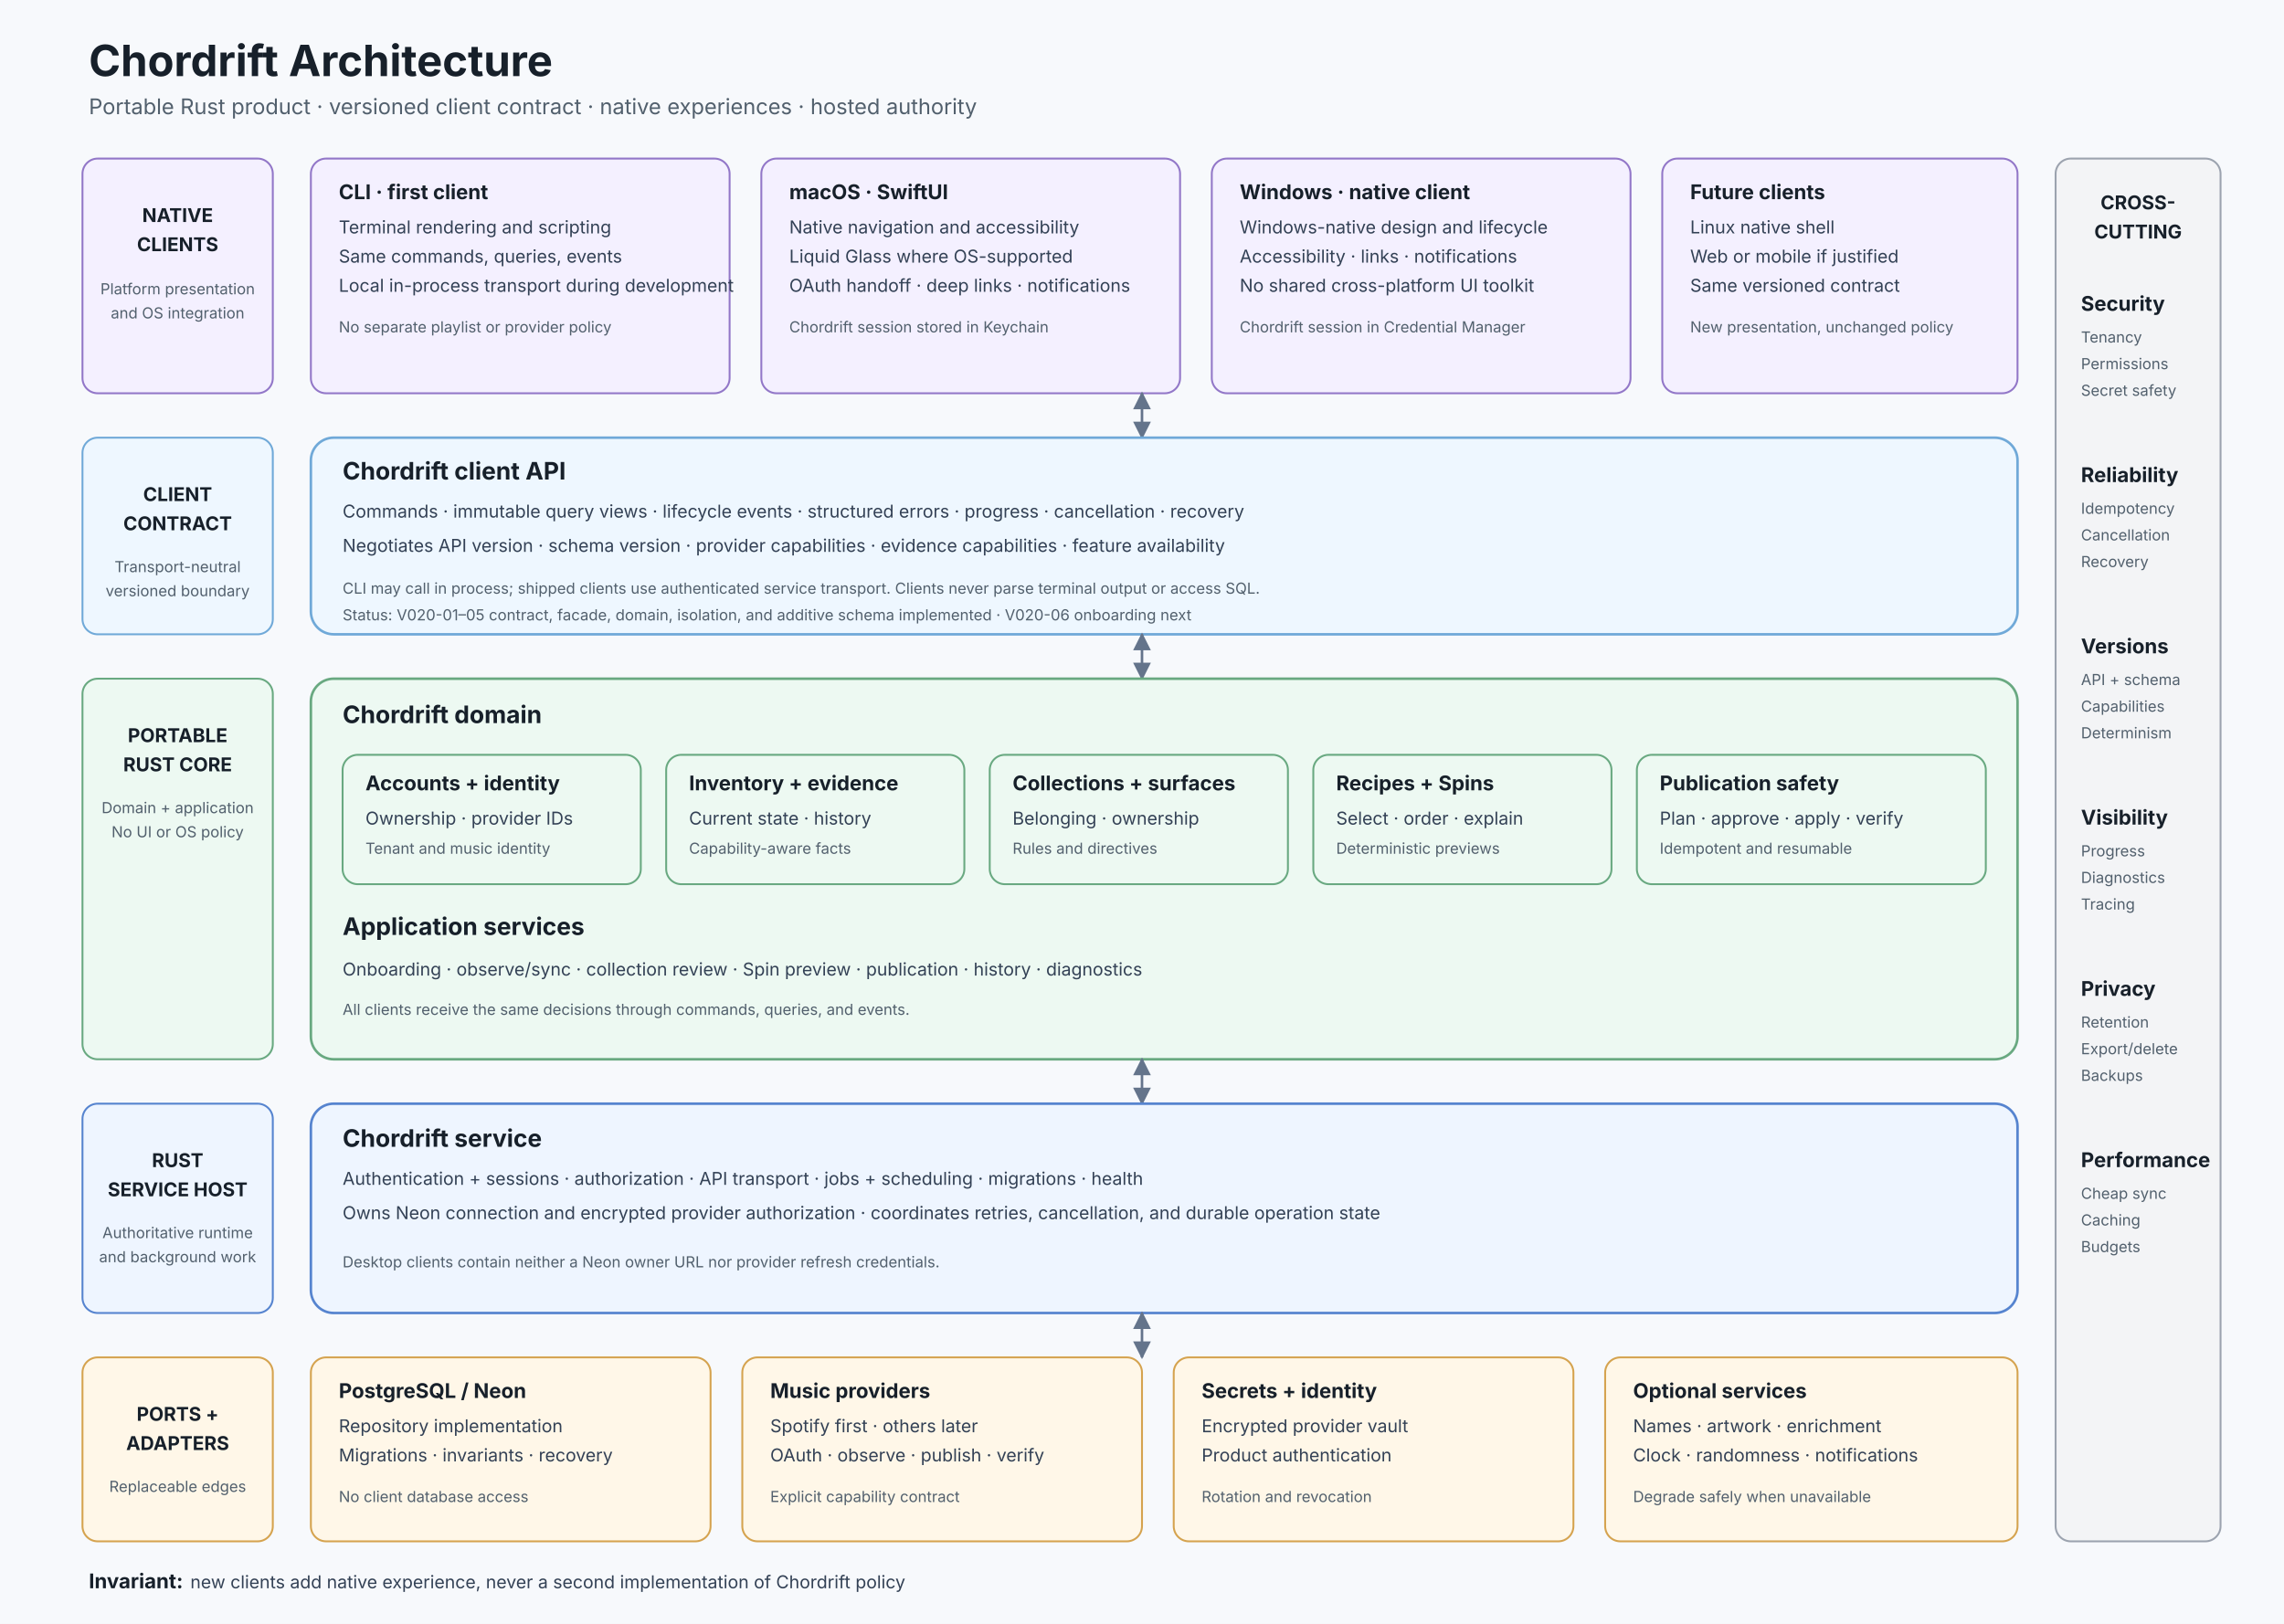
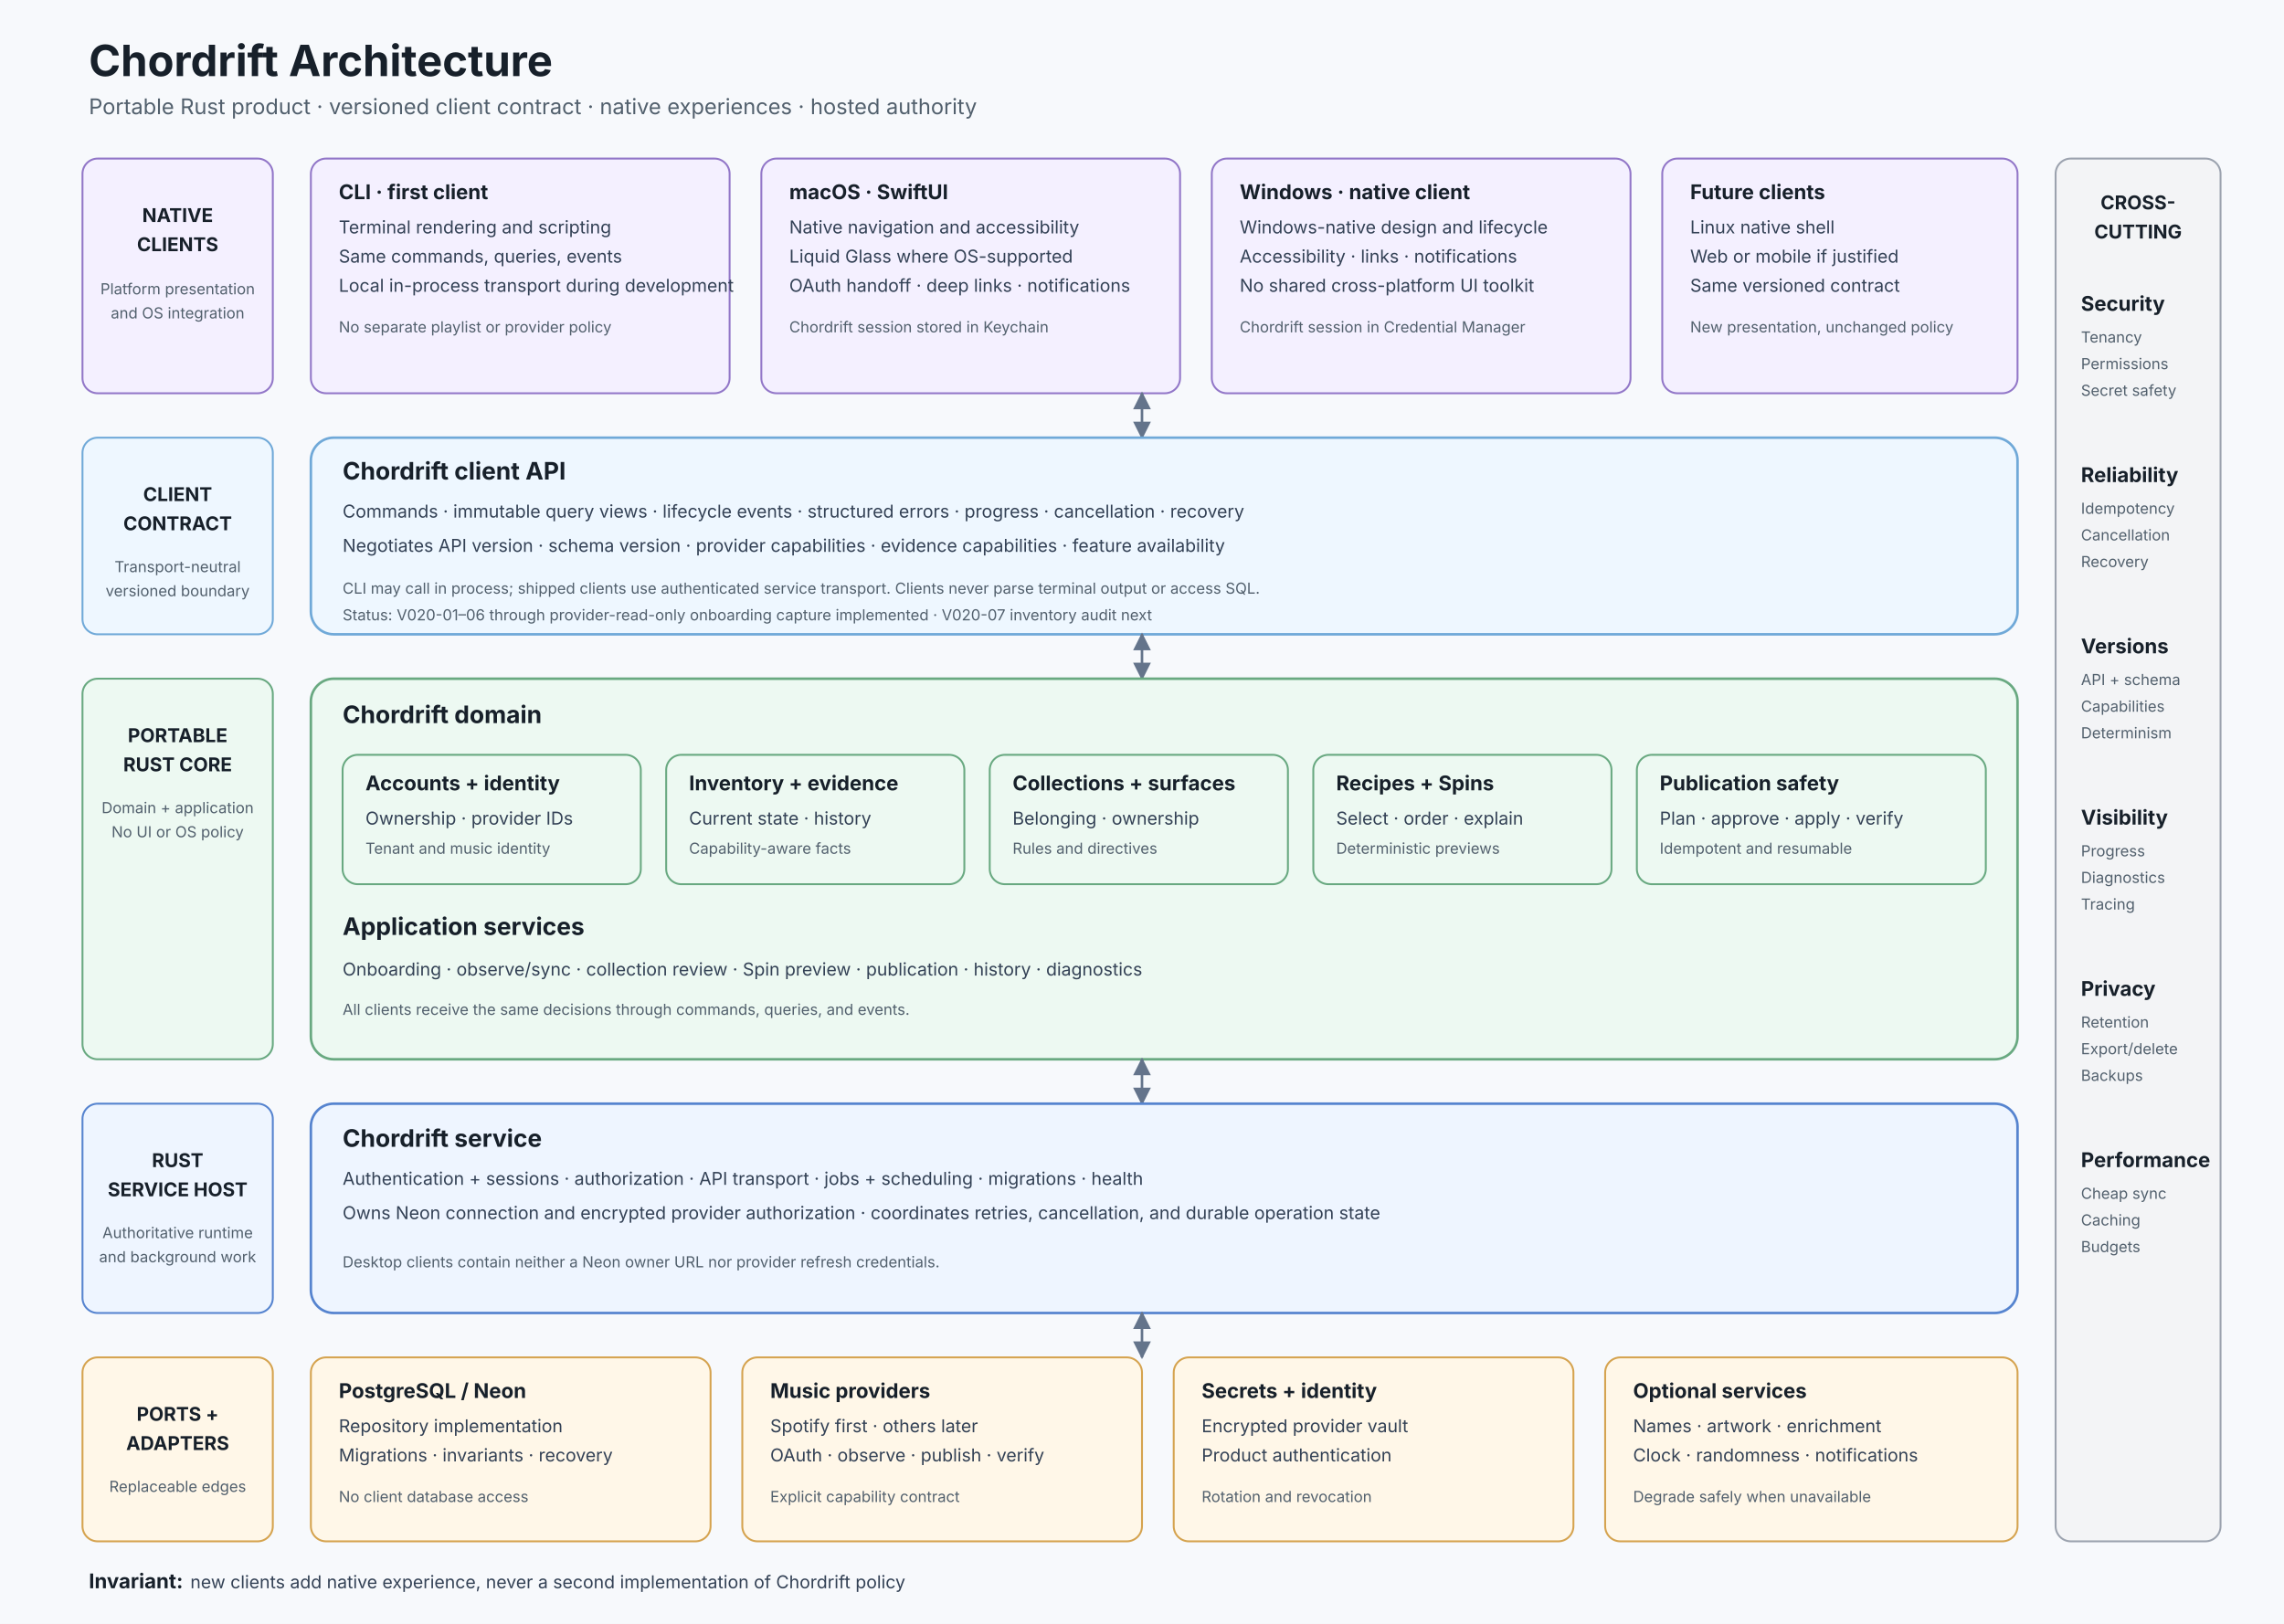
<svg xmlns="http://www.w3.org/2000/svg" width="1800" height="1280" viewBox="0 0 1800 1280" role="img" aria-labelledby="title desc">
  <defs>
    <style>
      text { font-family: ui-sans-serif, -apple-system, BlinkMacSystemFont, "Segoe UI", sans-serif; fill: #17202a; }
      .title { font-size: 34px; font-weight: 700; }
      .subtitle { font-size: 17px; fill: #52606d; }
      .section { font-size: 19px; font-weight: 700; }
      .label { font-size: 16px; font-weight: 700; }
      .body { font-size: 14px; fill: #334155; }
      .small { font-size: 12px; fill: #52606d; }
      .layer-label { font-size: 15px; font-weight: 700; text-anchor: middle; }
      .panel { fill: #ffffff; stroke: #cbd5e1; stroke-width: 2; rx: 18; }
      .node { fill: #f8fafc; stroke: #cbd5e1; stroke-width: 1.5; rx: 12; }
      .client { fill: #f4f0ff; stroke: #9277c8; }
      .contract { fill: #eef7ff; stroke: #70a9d8; }
      .core { fill: #edf9f2; stroke: #69a981; }
      .service { fill: #eef5ff; stroke: #5684cf; }
      .adapter { fill: #fff7e8; stroke: #d5a34f; }
      .cross { fill: #f3f4f6; stroke: #9ca3af; }
      .arrow { fill: none; stroke: #64748b; stroke-width: 2; marker-end: url(#arrow); }
      .both { fill: none; stroke: #64748b; stroke-width: 2; marker-start: url(#arrow); marker-end: url(#arrow); }
    </style>
    <marker id="arrow" viewBox="0 0 10 10" refX="9" refY="5" markerWidth="7" markerHeight="7" orient="auto-start-reverse">
      <path d="M 0 0 L 10 5 L 0 10 z" fill="#64748b" />
    </marker>
  </defs>
  <rect width="1800" height="1280" fill="#f7f9fc" />
  <text x="70" y="60" class="title">Chordrift Architecture</text>
  <text x="70" y="90" class="subtitle">Portable Rust product · versioned client contract · native experiences · hosted authority</text>
  <rect x="65" y="125" width="150" height="185" class="node client" />
  <text x="140" y="175" class="layer-label">NATIVE</text>
  <text x="140" y="198" class="layer-label">CLIENTS</text>
  <text x="140" y="232" class="small" text-anchor="middle">Platform presentation</text>
  <text x="140" y="251" class="small" text-anchor="middle">and OS integration</text>
  <rect x="245" y="125" width="330" height="185" class="node client" />
  <text x="267" y="157" class="label">CLI · first client</text>
  <text x="267" y="184" class="body">Terminal rendering and scripting</text>
  <text x="267" y="207" class="body">Same commands, queries, events</text>
  <text x="267" y="230" class="body">Local in-process transport during development</text>
  <text x="267" y="262" class="small">No separate playlist or provider policy</text>
  <rect x="600" y="125" width="330" height="185" class="node client" />
  <text x="622" y="157" class="label">macOS · SwiftUI</text>
  <text x="622" y="184" class="body">Native navigation and accessibility</text>
  <text x="622" y="207" class="body">Liquid Glass where OS-supported</text>
  <text x="622" y="230" class="body">OAuth handoff · deep links · notifications</text>
  <text x="622" y="262" class="small">Chordrift session stored in Keychain</text>
  <rect x="955" y="125" width="330" height="185" class="node client" />
  <text x="977" y="157" class="label">Windows · native client</text>
  <text x="977" y="184" class="body">Windows-native design and lifecycle</text>
  <text x="977" y="207" class="body">Accessibility · links · notifications</text>
  <text x="977" y="230" class="body">No shared cross-platform UI toolkit</text>
  <text x="977" y="262" class="small">Chordrift session in Credential Manager</text>
  <rect x="1310" y="125" width="280" height="185" class="node client" />
  <text x="1332" y="157" class="label">Future clients</text>
  <text x="1332" y="184" class="body">Linux native shell</text>
  <text x="1332" y="207" class="body">Web or mobile if justified</text>
  <text x="1332" y="230" class="body">Same versioned contract</text>
  <text x="1332" y="262" class="small">New presentation, unchanged policy</text>
  <path d="M900 310 V345" class="both" />
  <rect x="65" y="345" width="150" height="155" class="node contract" />
  <text x="140" y="395" class="layer-label">CLIENT</text>
  <text x="140" y="418" class="layer-label">CONTRACT</text>
  <text x="140" y="451" class="small" text-anchor="middle">Transport-neutral</text>
  <text x="140" y="470" class="small" text-anchor="middle">versioned boundary</text>
  <rect x="245" y="345" width="1345" height="155" class="panel contract" />
  <text x="270" y="378" class="section">Chordrift client API</text>
  <text x="270" y="408" class="body">Commands · immutable query views · lifecycle events · structured errors · progress · cancellation · recovery</text>
  <text x="270" y="435" class="body">Negotiates API version · schema version · provider capabilities · evidence capabilities · feature availability</text>
  <text x="270" y="468" class="small">CLI may call in process; shipped clients use authenticated service transport. Clients never parse terminal output or access SQL.</text>
-   <text x="270" y="489" class="small">Status: V020-01–05 contract, facade, domain, isolation, and additive schema implemented · V020-06 onboarding next</text>
+   <text x="270" y="489" class="small">Status: V020-01–06 through provider-read-only onboarding capture implemented · V020-07 inventory audit next</text>
  <path d="M900 500 V535" class="both" />
  <rect x="65" y="535" width="150" height="300" class="node core" />
  <text x="140" y="585" class="layer-label">PORTABLE</text>
  <text x="140" y="608" class="layer-label">RUST CORE</text>
  <text x="140" y="641" class="small" text-anchor="middle">Domain + application</text>
  <text x="140" y="660" class="small" text-anchor="middle">No UI or OS policy</text>
  <rect x="245" y="535" width="1345" height="300" class="panel core" />
  <text x="270" y="570" class="section">Chordrift domain</text>
  <rect x="270" y="595" width="235" height="102" class="node core" />
  <text x="288" y="623" class="label">Accounts + identity</text>
  <text x="288" y="650" class="body">Ownership · provider IDs</text>
  <text x="288" y="673" class="small">Tenant and music identity</text>
  <rect x="525" y="595" width="235" height="102" class="node core" />
  <text x="543" y="623" class="label">Inventory + evidence</text>
  <text x="543" y="650" class="body">Current state · history</text>
  <text x="543" y="673" class="small">Capability-aware facts</text>
  <rect x="780" y="595" width="235" height="102" class="node core" />
  <text x="798" y="623" class="label">Collections + surfaces</text>
  <text x="798" y="650" class="body">Belonging · ownership</text>
  <text x="798" y="673" class="small">Rules and directives</text>
  <rect x="1035" y="595" width="235" height="102" class="node core" />
  <text x="1053" y="623" class="label">Recipes + Spins</text>
  <text x="1053" y="650" class="body">Select · order · explain</text>
  <text x="1053" y="673" class="small">Deterministic previews</text>
  <rect x="1290" y="595" width="275" height="102" class="node core" />
  <text x="1308" y="623" class="label">Publication safety</text>
  <text x="1308" y="650" class="body">Plan · approve · apply · verify</text>
  <text x="1308" y="673" class="small">Idempotent and resumable</text>
  <text x="270" y="737" class="section">Application services</text>
  <text x="270" y="769" class="body">Onboarding · observe/sync · collection review · Spin preview · publication · history · diagnostics</text>
  <text x="270" y="800" class="small">All clients receive the same decisions through commands, queries, and events.</text>
  <path d="M900 835 V870" class="both" />
  <rect x="65" y="870" width="150" height="165" class="node service" />
  <text x="140" y="920" class="layer-label">RUST</text>
  <text x="140" y="943" class="layer-label">SERVICE HOST</text>
  <text x="140" y="976" class="small" text-anchor="middle">Authoritative runtime</text>
  <text x="140" y="995" class="small" text-anchor="middle">and background work</text>
  <rect x="245" y="870" width="1345" height="165" class="panel service" />
  <text x="270" y="904" class="section">Chordrift service</text>
  <text x="270" y="934" class="body">Authentication + sessions · authorization · API transport · jobs + scheduling · migrations · health</text>
  <text x="270" y="961" class="body">Owns Neon connection and encrypted provider authorization · coordinates retries, cancellation, and durable operation state</text>
  <text x="270" y="999" class="small">Desktop clients contain neither a Neon owner URL nor provider refresh credentials.</text>
  <path d="M900 1035 V1070" class="both" />
  <rect x="65" y="1070" width="150" height="145" class="node adapter" />
  <text x="140" y="1120" class="layer-label">PORTS +</text>
  <text x="140" y="1143" class="layer-label">ADAPTERS</text>
  <text x="140" y="1176" class="small" text-anchor="middle">Replaceable edges</text>
  <rect x="245" y="1070" width="315" height="145" class="node adapter" />
  <text x="267" y="1102" class="label">PostgreSQL / Neon</text>
  <text x="267" y="1129" class="body">Repository implementation</text>
  <text x="267" y="1152" class="body">Migrations · invariants · recovery</text>
  <text x="267" y="1184" class="small">No client database access</text>
  <rect x="585" y="1070" width="315" height="145" class="node adapter" />
  <text x="607" y="1102" class="label">Music providers</text>
  <text x="607" y="1129" class="body">Spotify first · others later</text>
  <text x="607" y="1152" class="body">OAuth · observe · publish · verify</text>
  <text x="607" y="1184" class="small">Explicit capability contract</text>
  <rect x="925" y="1070" width="315" height="145" class="node adapter" />
  <text x="947" y="1102" class="label">Secrets + identity</text>
  <text x="947" y="1129" class="body">Encrypted provider vault</text>
  <text x="947" y="1152" class="body">Product authentication</text>
  <text x="947" y="1184" class="small">Rotation and revocation</text>
  <rect x="1265" y="1070" width="325" height="145" class="node adapter" />
  <text x="1287" y="1102" class="label">Optional services</text>
  <text x="1287" y="1129" class="body">Names · artwork · enrichment</text>
  <text x="1287" y="1152" class="body">Clock · randomness · notifications</text>
  <text x="1287" y="1184" class="small">Degrade safely when unavailable</text>
  <rect x="1620" y="125" width="130" height="1090" class="node cross" />
  <text x="1685" y="165" class="layer-label">CROSS-</text>
  <text x="1685" y="188" class="layer-label">CUTTING</text>
  <text x="1640" y="245" class="label">Security</text>
  <text x="1640" y="270" class="small">Tenancy</text>
  <text x="1640" y="291" class="small">Permissions</text>
  <text x="1640" y="312" class="small">Secret safety</text>
  <text x="1640" y="380" class="label">Reliability</text>
  <text x="1640" y="405" class="small">Idempotency</text>
  <text x="1640" y="426" class="small">Cancellation</text>
  <text x="1640" y="447" class="small">Recovery</text>
  <text x="1640" y="515" class="label">Versions</text>
  <text x="1640" y="540" class="small">API + schema</text>
  <text x="1640" y="561" class="small">Capabilities</text>
  <text x="1640" y="582" class="small">Determinism</text>
  <text x="1640" y="650" class="label">Visibility</text>
  <text x="1640" y="675" class="small">Progress</text>
  <text x="1640" y="696" class="small">Diagnostics</text>
  <text x="1640" y="717" class="small">Tracing</text>
  <text x="1640" y="785" class="label">Privacy</text>
  <text x="1640" y="810" class="small">Retention</text>
  <text x="1640" y="831" class="small">Export/delete</text>
  <text x="1640" y="852" class="small">Backups</text>
  <text x="1640" y="920" class="label">Performance</text>
  <text x="1640" y="945" class="small">Cheap sync</text>
  <text x="1640" y="966" class="small">Caching</text>
  <text x="1640" y="987" class="small">Budgets</text>
  <text x="70" y="1252" class="label">Invariant:</text>
  <text x="150" y="1252" class="body">new clients add native experience, never a second implementation of Chordrift policy</text>
</svg>
